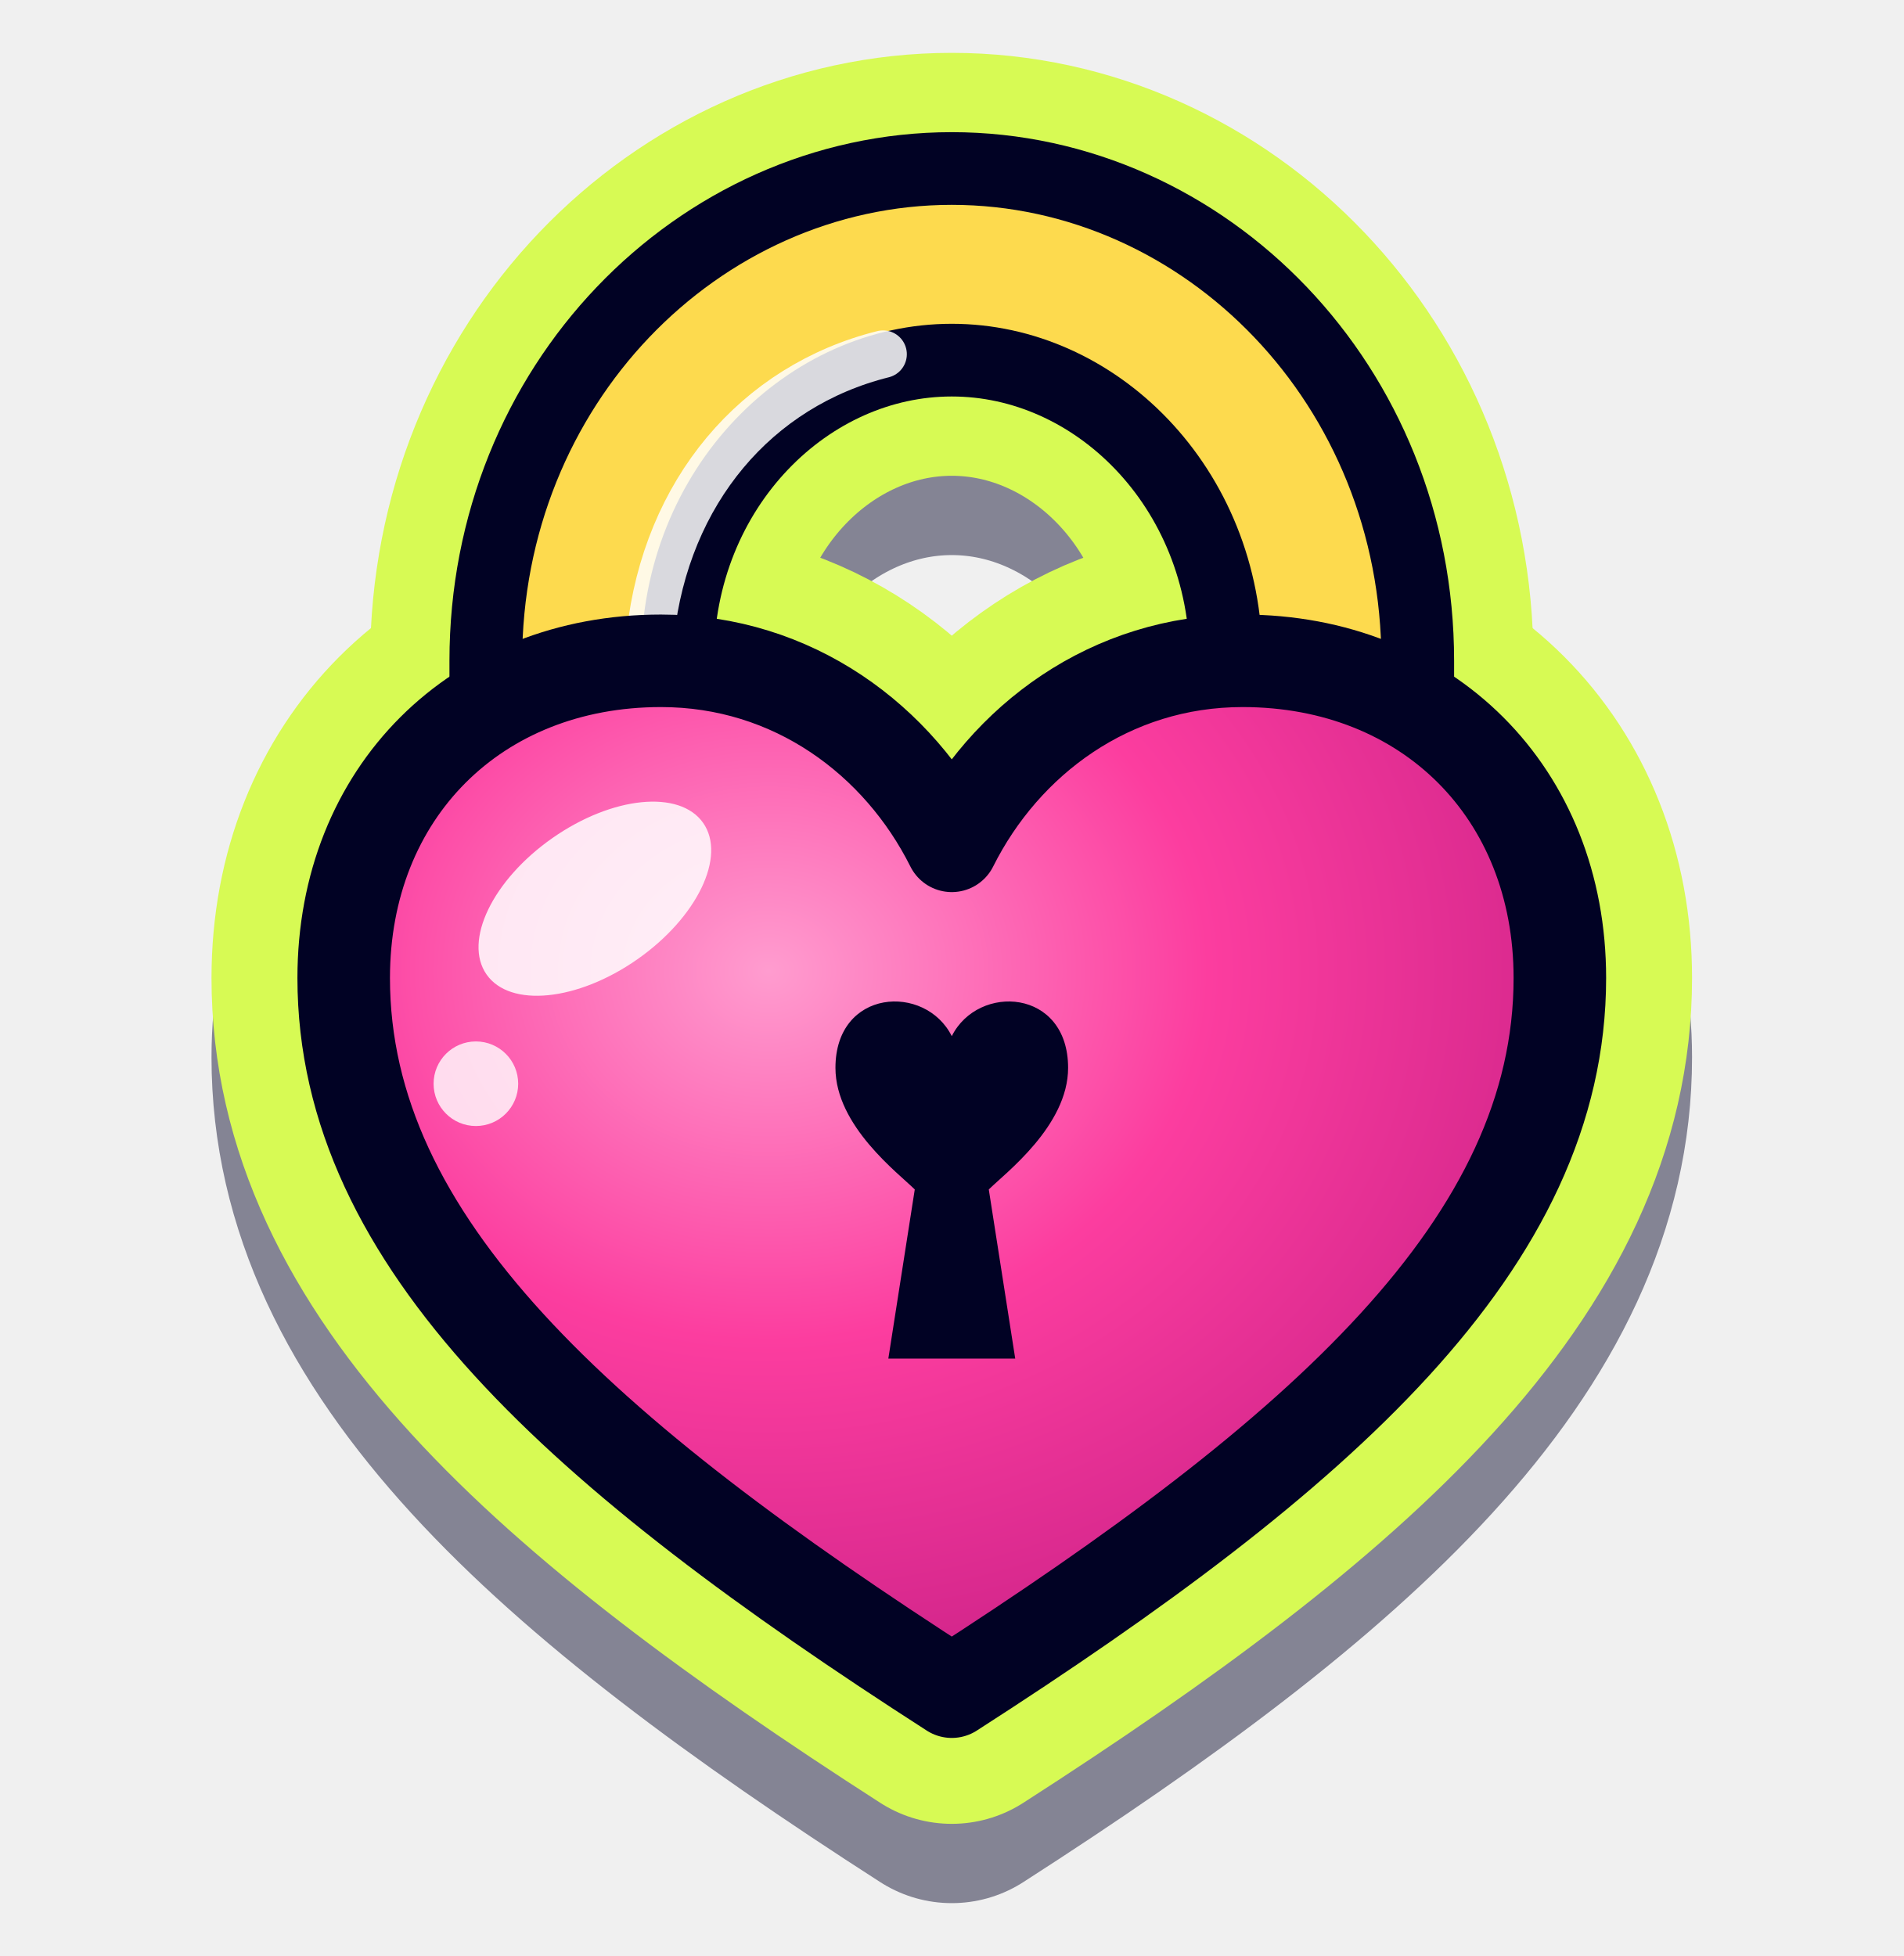
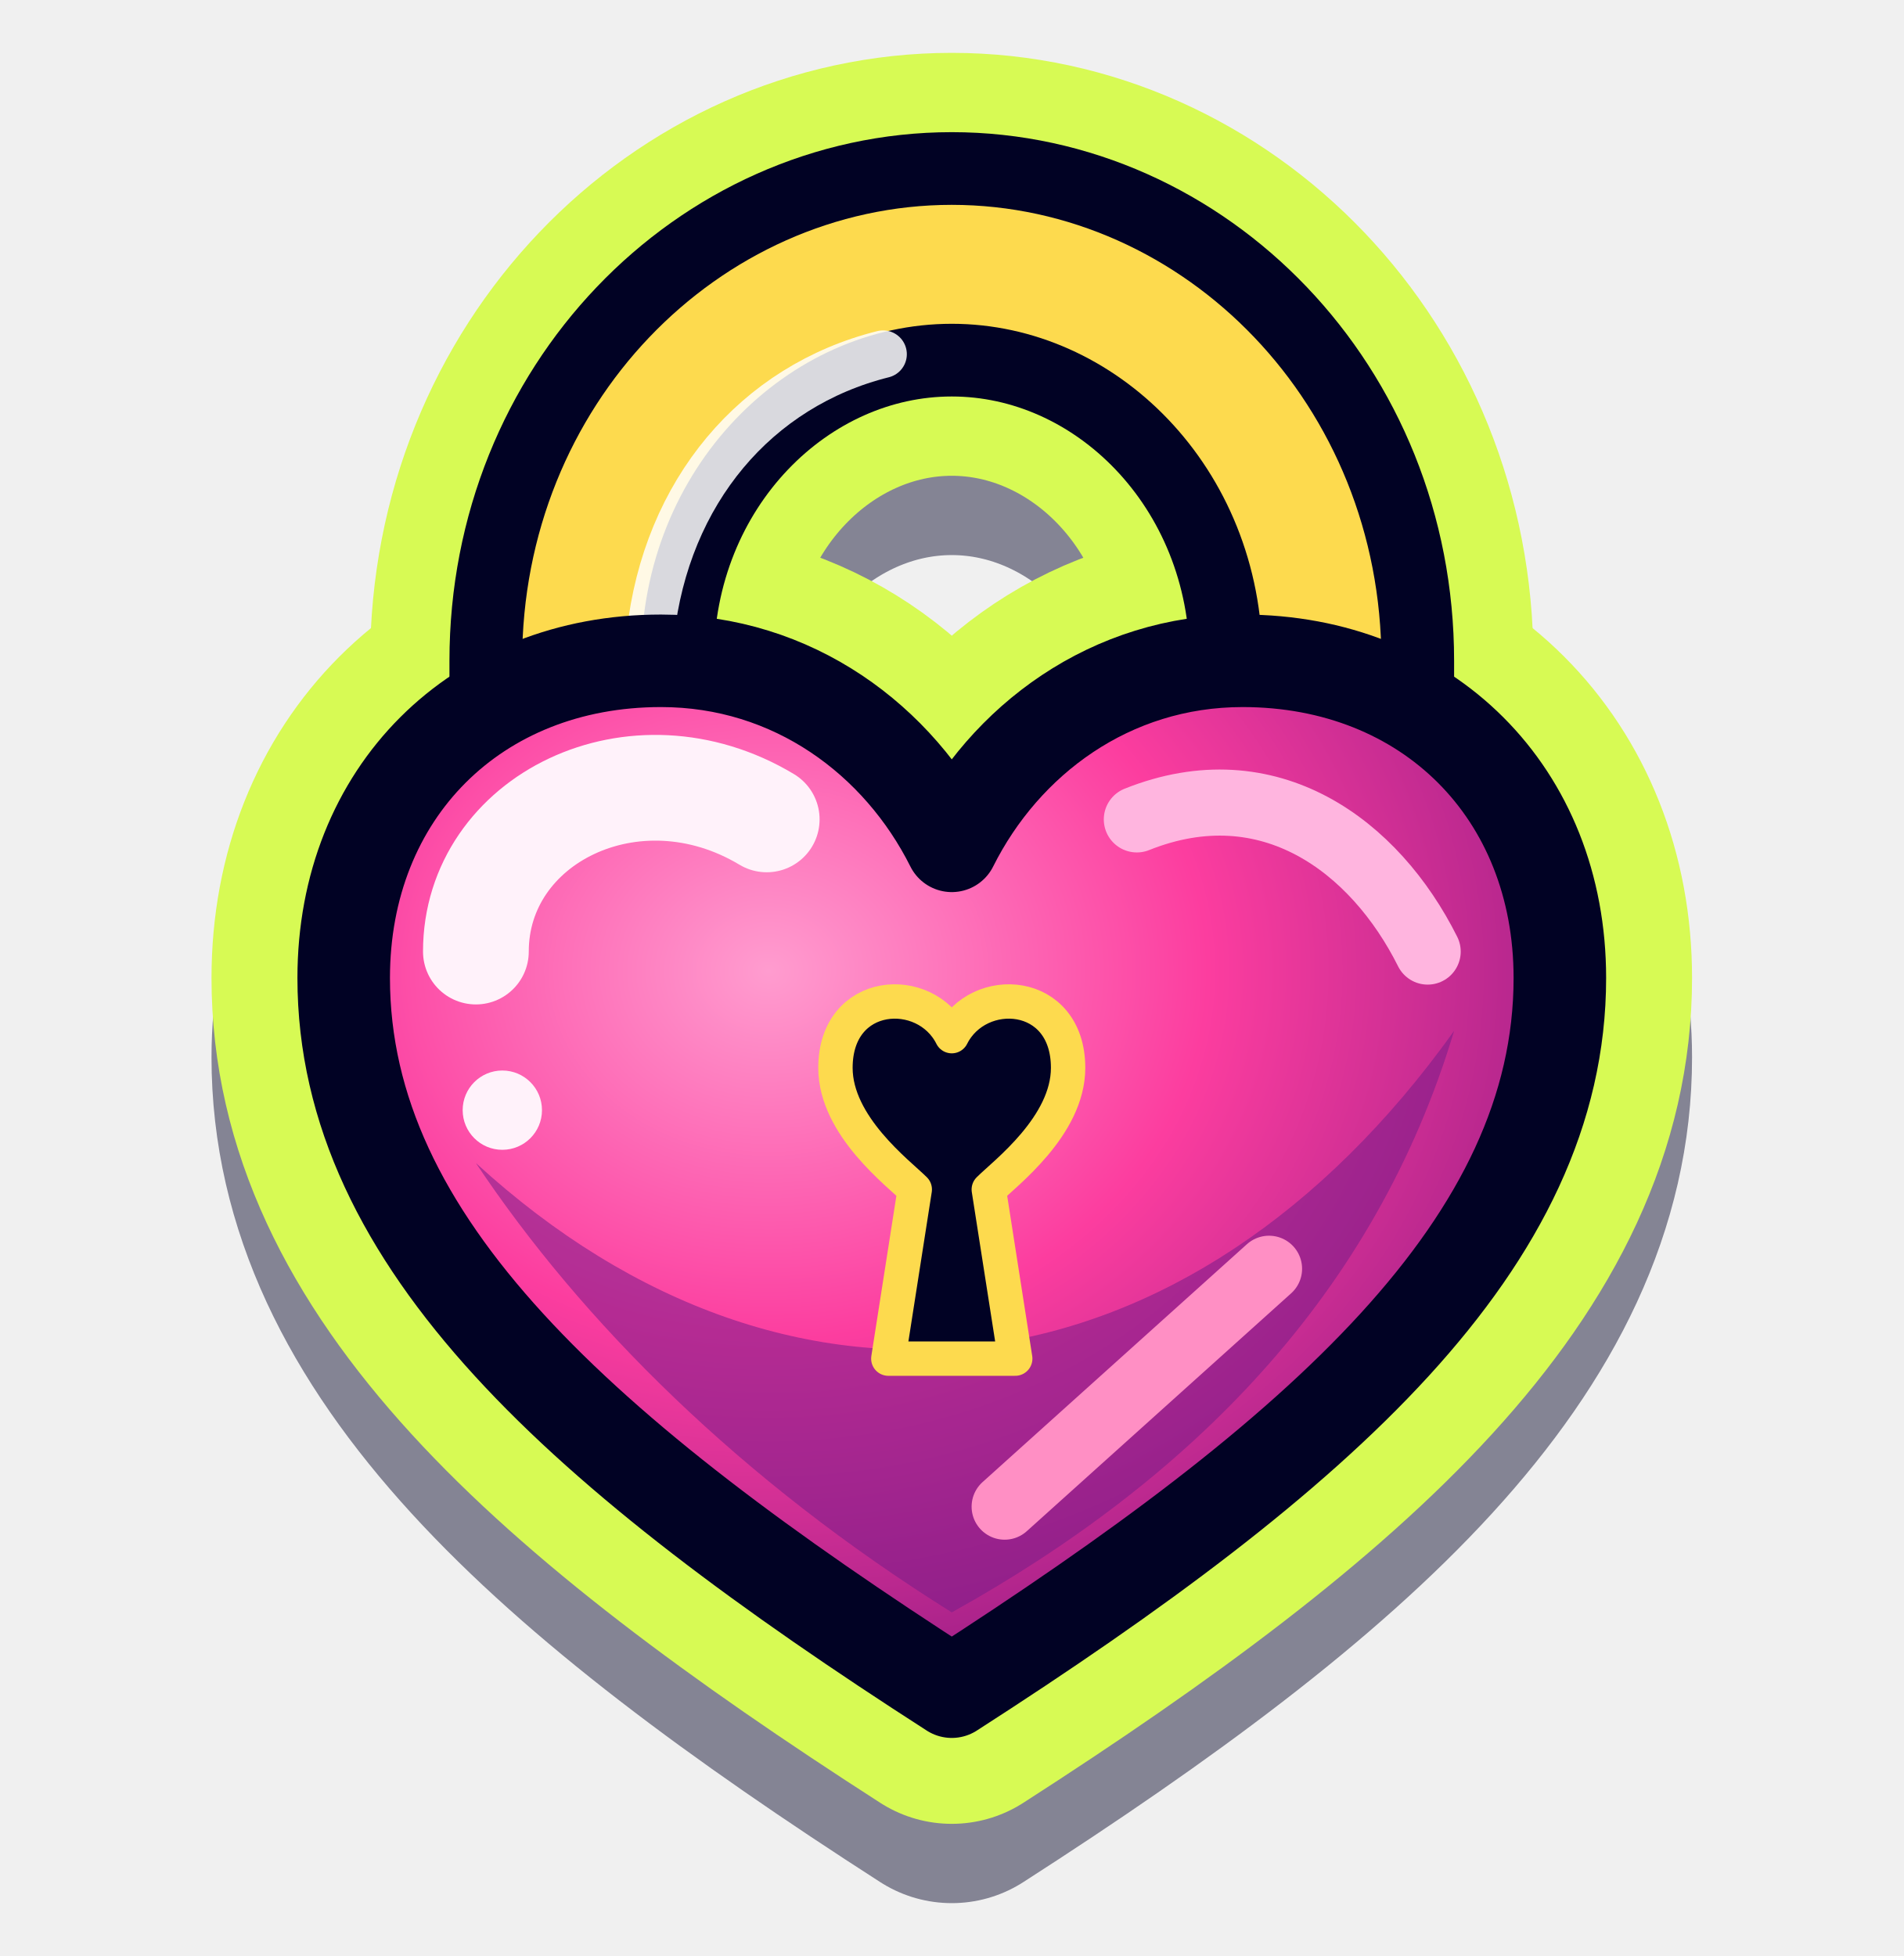
<svg xmlns="http://www.w3.org/2000/svg" xmlns:xlink="http://www.w3.org/1999/xlink" viewBox="-4 -4 72 74">
  <defs>
    <radialGradient id="heart-lock-fill" cx="0.35" cy="0.3" r="0.8">
      <stop offset="0" stop-color="#ff9ccf" />
      <stop offset="0.45" stop-color="#fc3d9f" />
-       <stop offset="1" stop-color="#c41d84" />
+       <stop offset="1" stop-color="#861782" />
    </radialGradient>
    <path id="heart-lock-shackle" d="M18 31V21C18 12.5 24.5 6 32 6C39.5 6 46 12.5 46 21V31" />
    <path id="heart-lock-body" d="M32 60C18 51 9 43 9 33C9 26 14 21 21 21C26 21 30 24 32 28C34 24 38 21 43 21C50 21 55 26 55 33C55 43 46 51 32 60Z" />
+     <clipPath id="heart-lock-relief">
+       <use href="#heart-lock-body" />
+     </clipPath>
  </defs>
  <g transform="translate(0 3)" fill="none" stroke="#010224" stroke-opacity="0.45" stroke-width="10" stroke-linejoin="round" stroke-linecap="round">
    <use xlink:href="#heart-lock-shackle" href="#heart-lock-shackle" stroke-width="16" />
    <use xlink:href="#heart-lock-body" href="#heart-lock-body" />
  </g>
  <g fill="none" stroke="#d7fa54" stroke-width="10" stroke-linejoin="round" stroke-linecap="round">
    <use xlink:href="#heart-lock-shackle" href="#heart-lock-shackle" stroke-width="16" />
    <use xlink:href="#heart-lock-body" href="#heart-lock-body" />
  </g>
  <use xlink:href="#heart-lock-shackle" href="#heart-lock-shackle" fill="none" stroke="#010224" stroke-width="10" stroke-linecap="round" />
  <use xlink:href="#heart-lock-shackle" href="#heart-lock-shackle" fill="none" stroke="#fdda4e" stroke-width="4.5" stroke-linecap="round" />
  <path d="M20.6 20C21.2 14.6 24.6 10.6 29.4 9.4" fill="none" stroke="#fff" stroke-opacity="0.85" stroke-width="1.8" stroke-linecap="round" />
  <use xlink:href="#heart-lock-body" href="#heart-lock-body" fill="url(#heart-lock-fill)" stroke="#010224" stroke-width="3.5" stroke-linejoin="round" />
-   <path d="M32 35.2C31 33.2 27.6 33.4 27.6 36.4C27.6 38.6 30 40.4 30.6 41L29.6 47.4H34.4L33.4 41C34 40.4 36.4 38.6 36.4 36.4C36.4 33.4 33 33.2 32 35.2Z" fill="#010224" />
-   <ellipse cx="18.5" cy="30" rx="5" ry="2.8" transform="rotate(-35 18.5 30)" fill="#fff" fill-opacity="0.85" />
-   <circle cx="14" cy="37" r="1.6" fill="#fff" fill-opacity="0.8" />
+   <g clip-path="url(#heart-lock-relief)">
+     <path d="M14 40C26 51 41 49 51 35C48 45 41 52 32 57C24 52 18 46 14 40Z" fill="#781b89" opacity=".55" />
+     <path d="M14 32C14 27 20 24 25 27" fill="none" stroke="#fff2fa" stroke-width="4" stroke-linecap="round" />
+     <path d="M39 27C44 25 48 28 50 32" fill="none" stroke="#ffb5df" stroke-width="2.5" stroke-linecap="round" />
+     <path d="M44 44L34 53" fill="none" stroke="#ff8fc4" stroke-width="2.5" stroke-linecap="round" />
+     <circle cx="15" cy="38" r="1.5" fill="#fff2fa" />
+   </g>
+   <path d="M32 35.2C31 33.2 27.6 33.4 27.6 36.4C27.6 38.6 30 40.4 30.6 41L29.6 47.4H34.4L33.4 41C34 40.4 36.4 38.6 36.4 36.4C36.4 33.4 33 33.2 32 35.2Z" fill="#010224" stroke="#fdda4e" stroke-width="1.3" stroke-linejoin="round" />
</svg>
